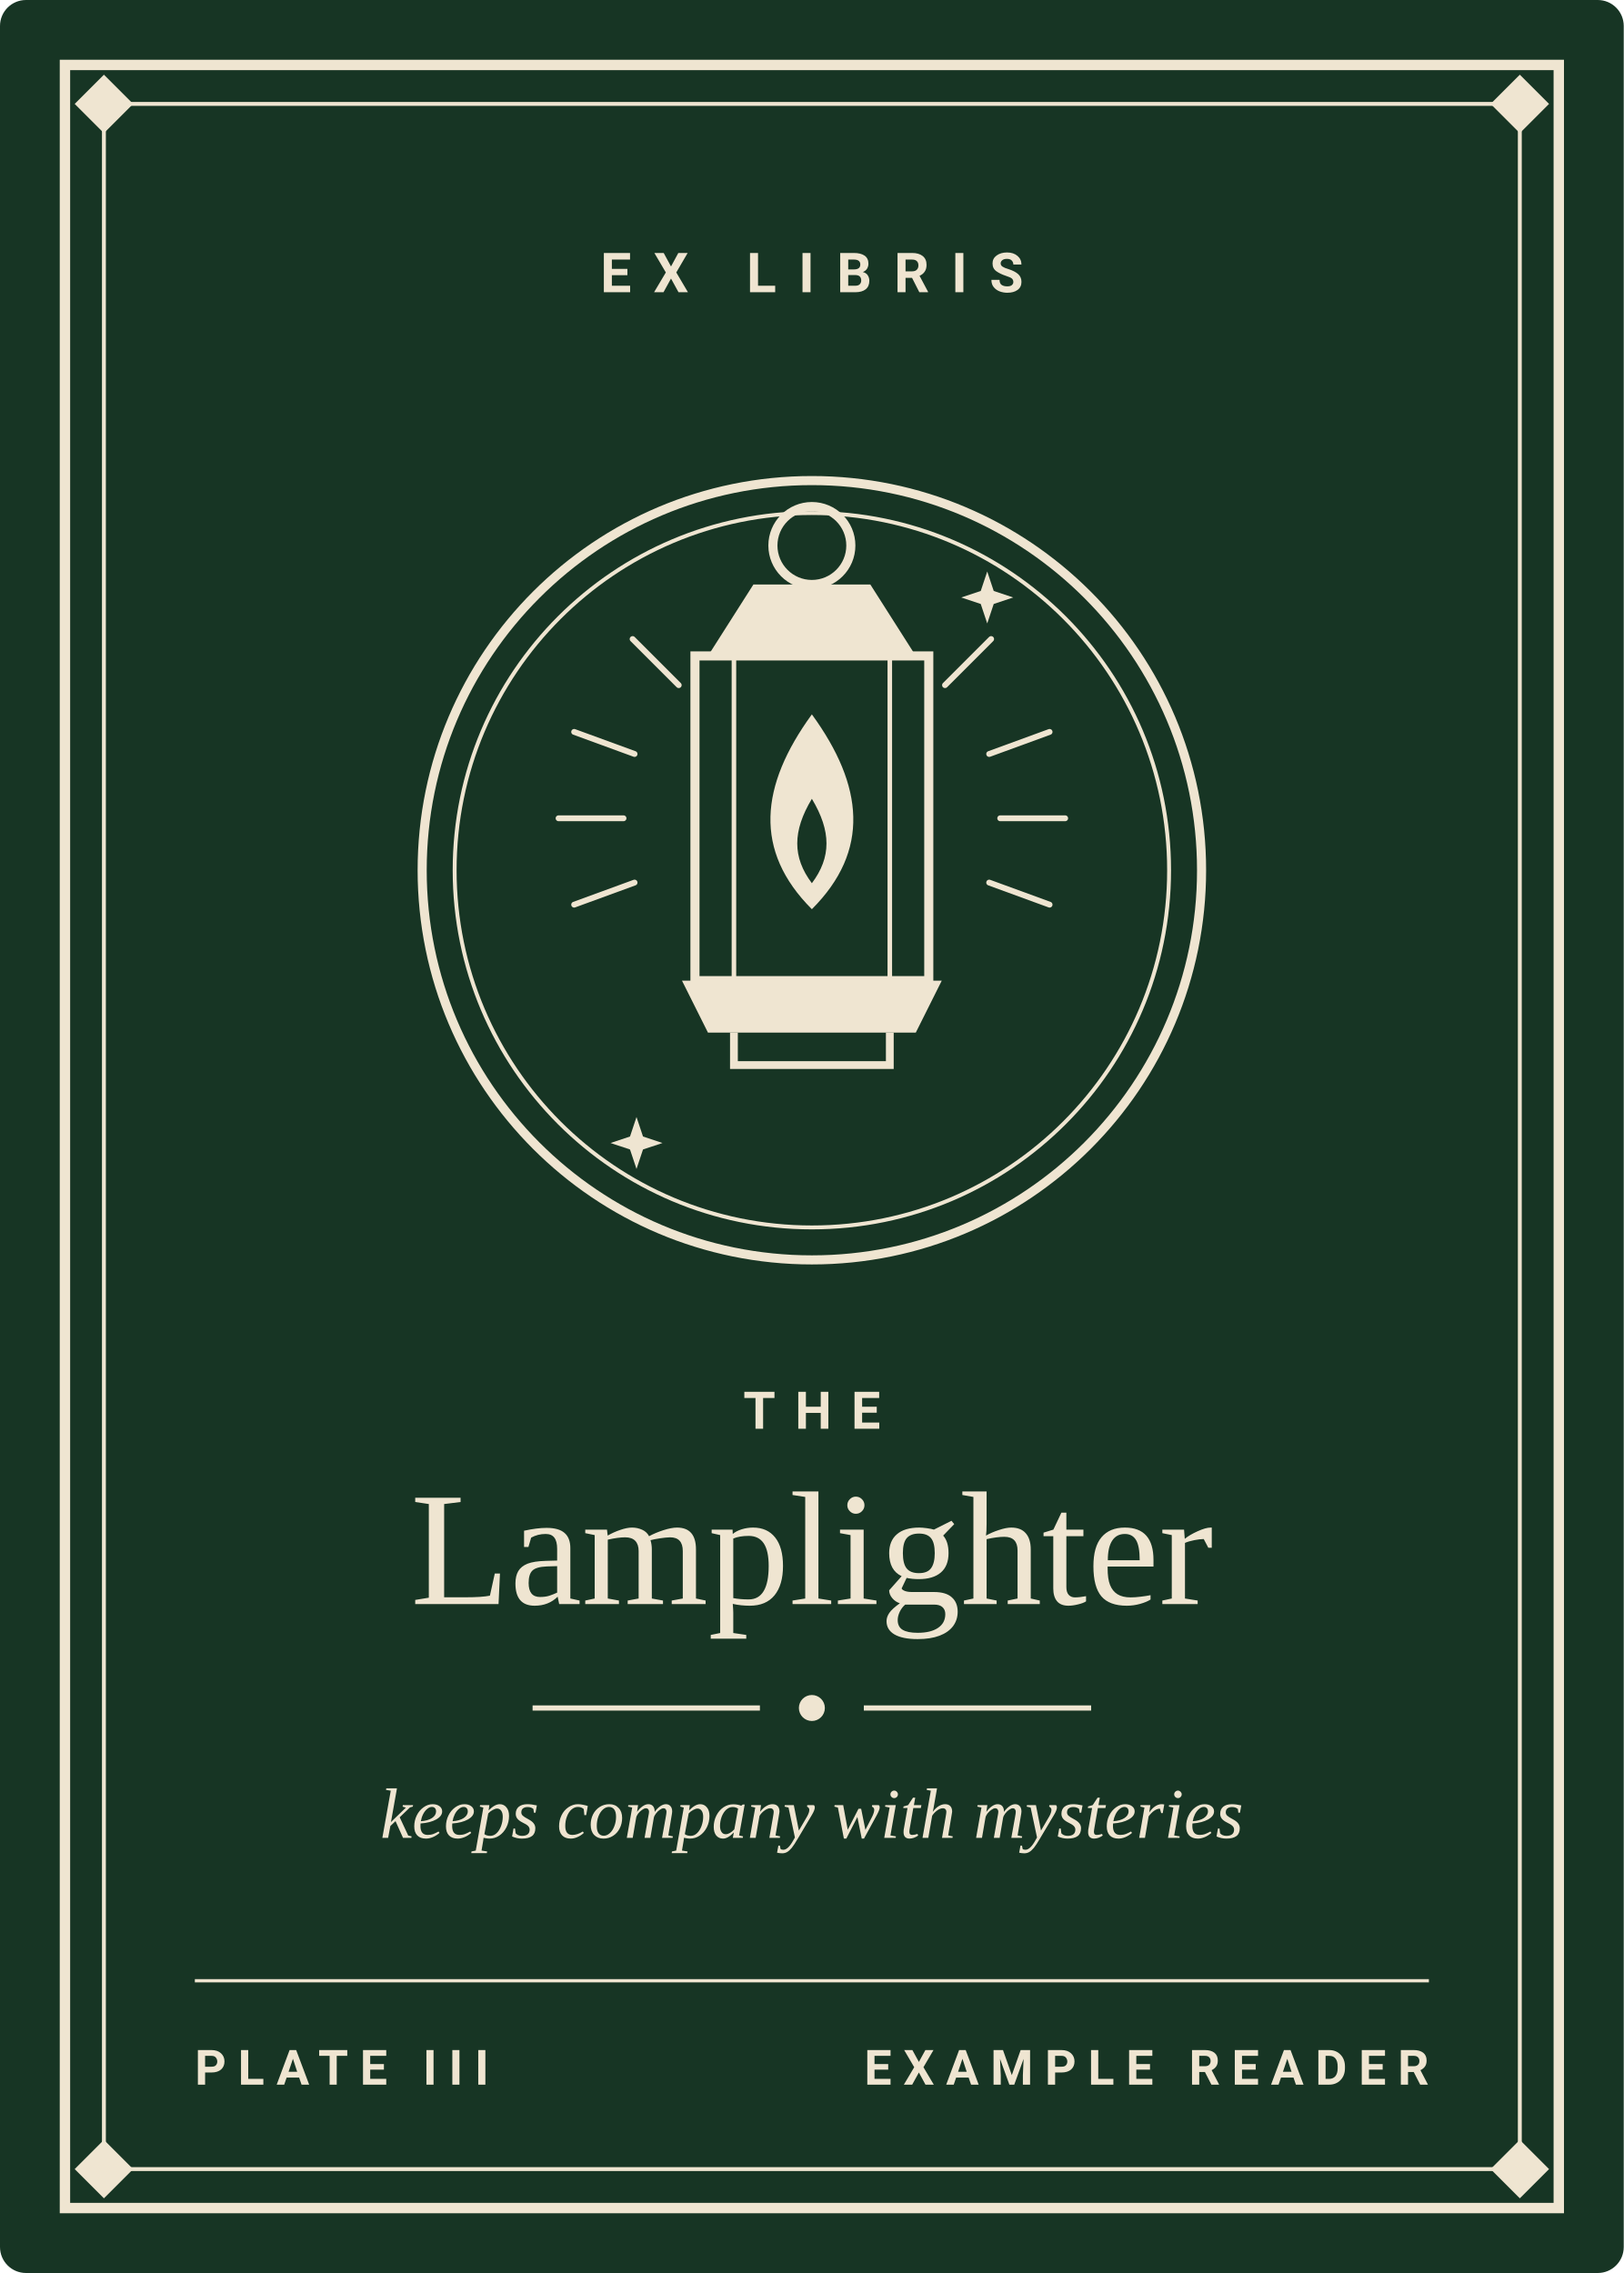
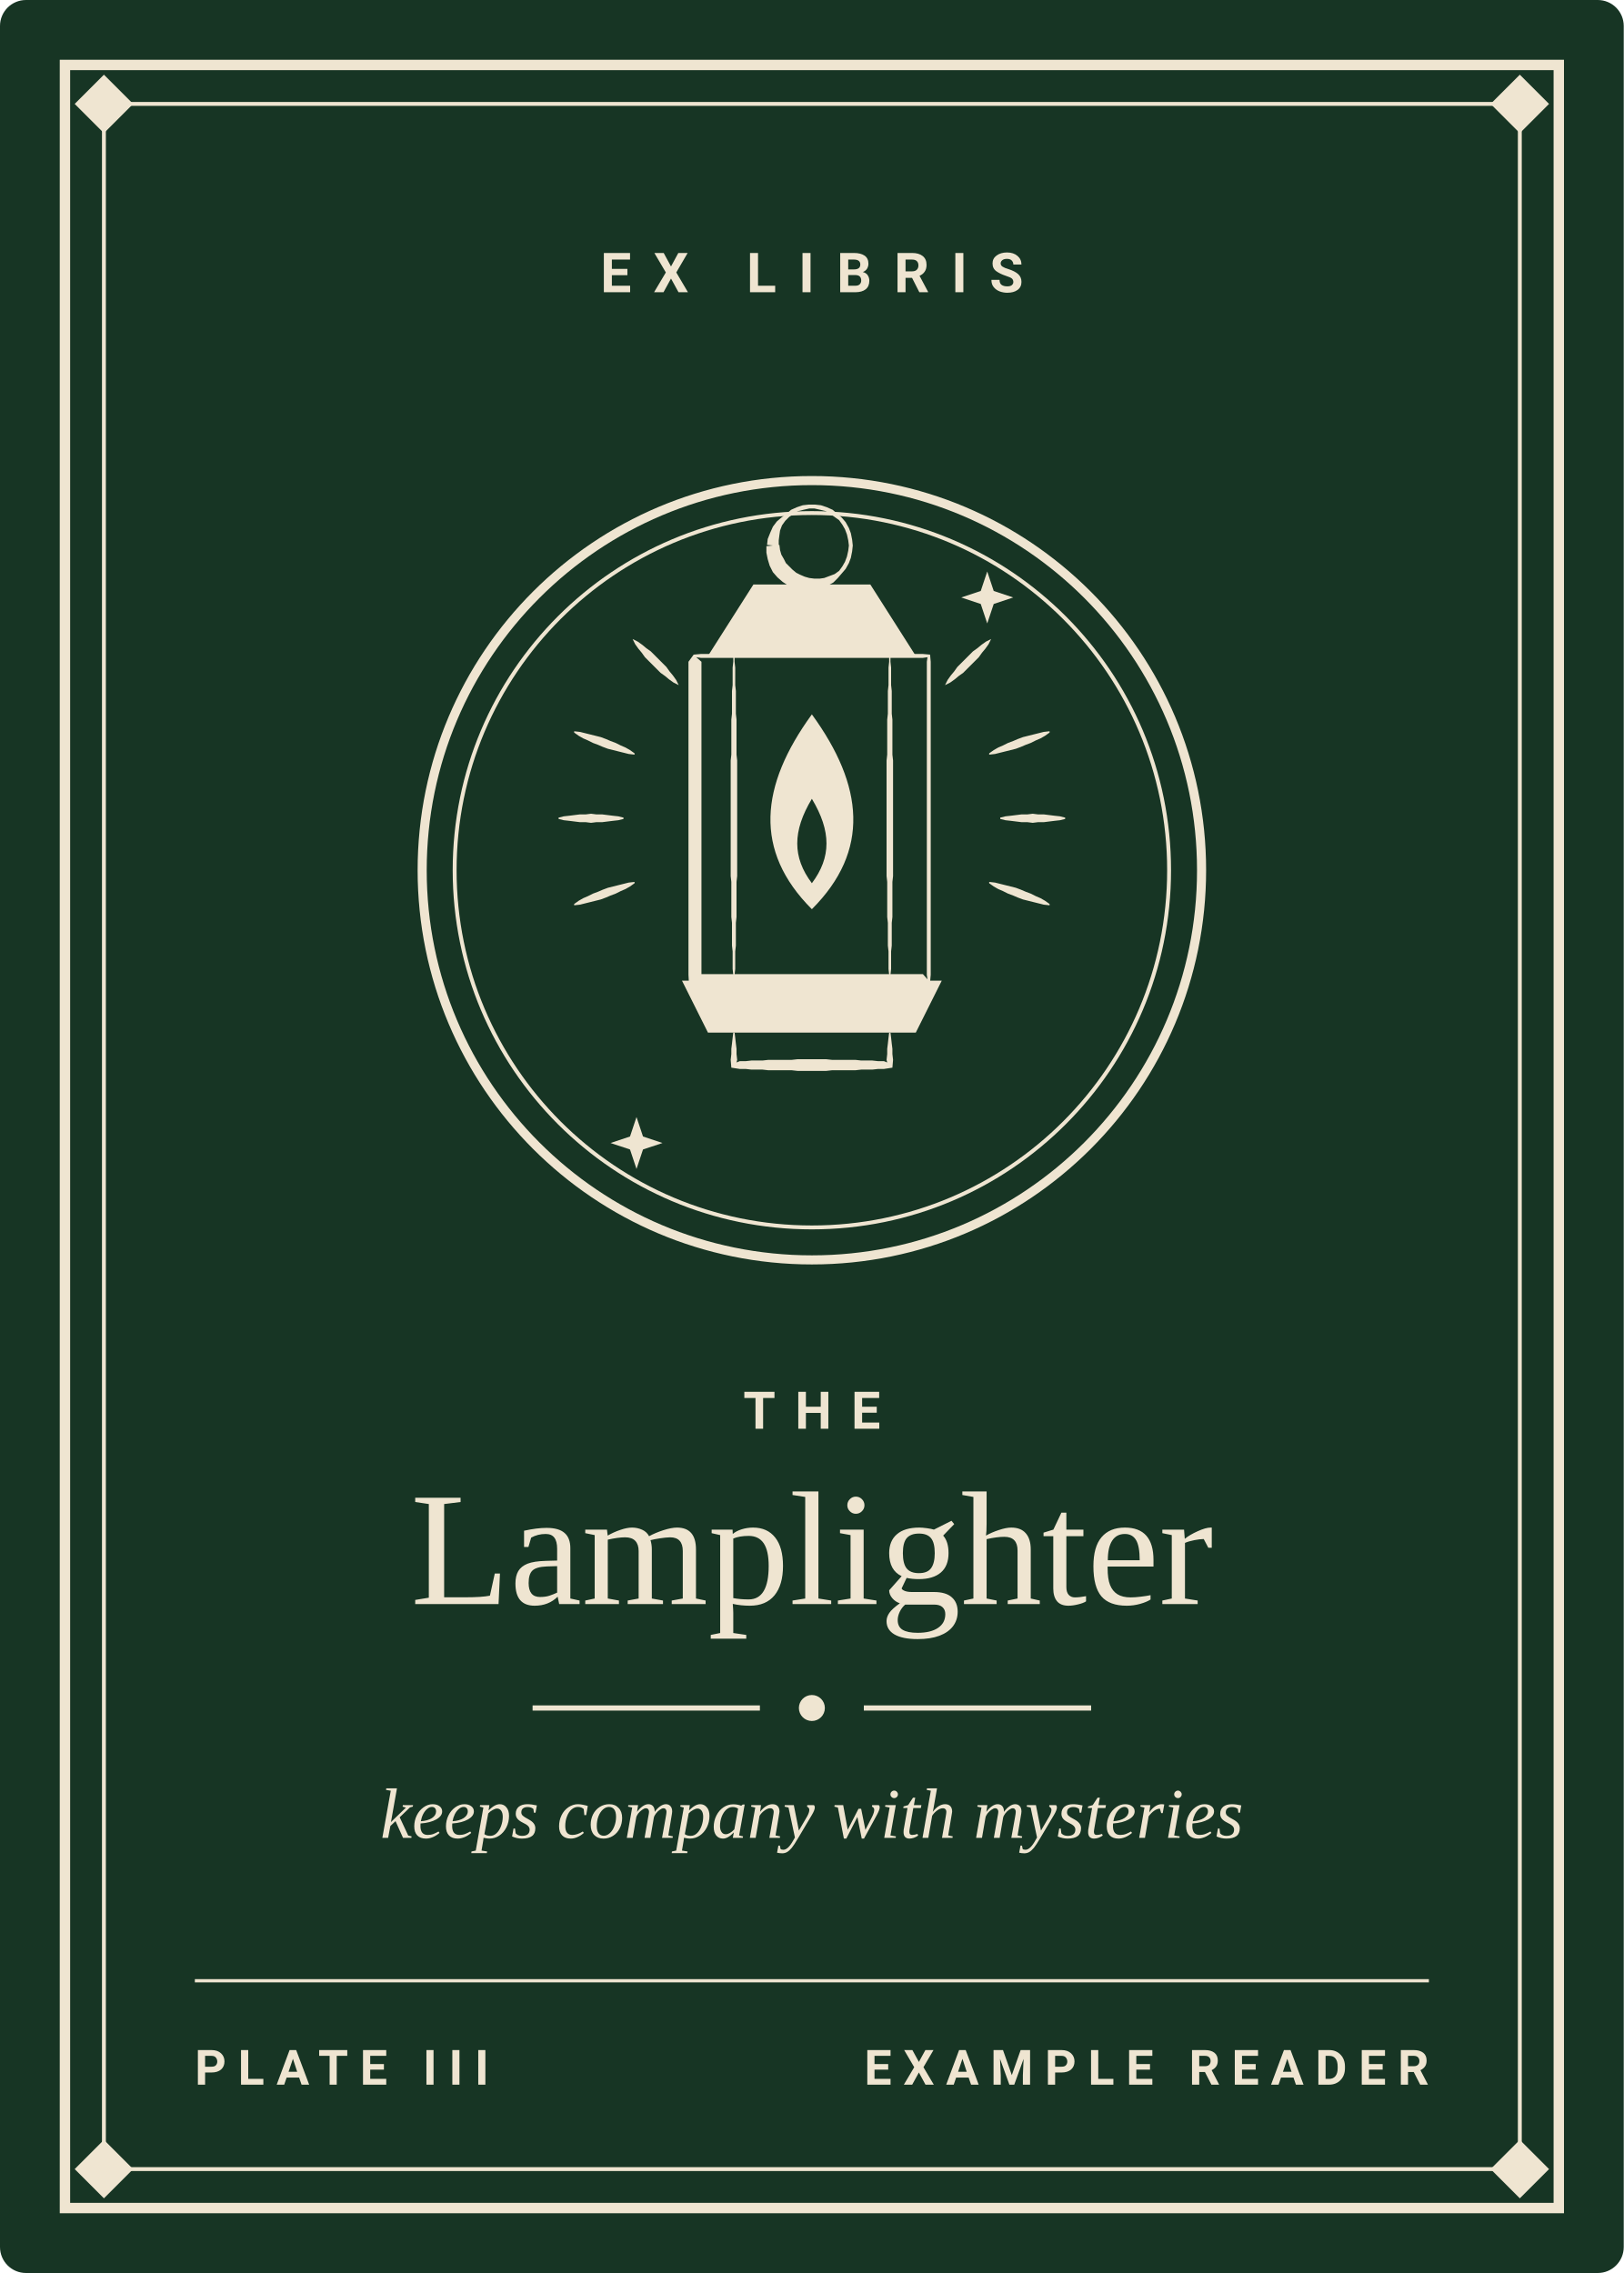
<svg xmlns="http://www.w3.org/2000/svg" class="plate id-lamp" viewBox="0 0 250 350" width="250" height="350" role="img" aria-label="The Lamplighter reader card">
  <style>.pg,.pgf,.gg{fill:#173524}.pl{stroke:#efe5d1;fill:none}.pf,.pt,.gd,.gi{fill:#efe5d1}.pgl{fill:#173524;stroke:#efe5d1}.pgs,.gr,.gs{stroke:#173524;fill:none}.gk{stroke:#efe5d1;fill:none}</style>
  <rect class="pg" width="250" height="350" rx="4" />
  <rect class="pl" x="10" y="10" width="230" height="330" stroke-width="1.6" />
  <rect class="pl" x="16" y="16" width="218" height="318" stroke-width=".6" />
  <path class="pf" d="M16 11.5L20.5 16L16 20.5L11.5 16ZM234 11.5L238.5 16L234 20.5L229.5 16ZM16 329.5L20.5 334L16 338.5L11.5 334ZM234 329.5L238.5 334L234 338.5L229.5 334Z" />
  <text class="pt" x="125" y="45" text-anchor="middle" font-size="8.5" letter-spacing="3.4" font-family="-apple-system, BlinkMacSystemFont, 'Segoe UI', Roboto, sans-serif" font-weight="600">EX LIBRIS</text>
  <circle class="pl" cx="125" cy="134" r="60" stroke-width="1.4" />
  <circle class="pl" cx="125" cy="134" r="55" stroke-width=".6" />
-   <path class="pl" d="M154.0 126.0L164.0 126.0M96.0 126.0L86.0 126.0M152.3 116.1L161.6 112.7M97.7 116.1L88.4 112.7M152.3 135.9L161.6 139.3M97.7 135.9L88.4 139.3M145.5 105.5L152.6 98.4M104.5 105.5L97.4 98.4" stroke-width=".9" stroke-linecap="round" />
-   <circle class="pl" cx="125" cy="84" r="6" stroke-width="1.4" />
+   <path class="pf" d="M154 126.1L154.8 126.3L155.7 126.4L156.5 126.5L157.3 126.6L158.2 126.6L159 126.7L159.8 126.6L160.7 126.6L161.5 126.5L162.3 126.4L163.2 126.3L164 126.1L164 125.9L163.2 125.7L162.3 125.6L161.5 125.5L160.7 125.4L159.8 125.4L159 125.3L158.2 125.4L157.3 125.4L156.5 125.5L155.7 125.6L154.8 125.7L154 125.9ZM96 125.9L95.2 125.7L94.3 125.6L93.5 125.5L92.7 125.4L91.8 125.4L91 125.3L90.2 125.4L89.3 125.4L88.5 125.5L87.7 125.6L86.8 125.7L86 125.9L86 126.1L86.8 126.3L87.7 126.4L88.5 126.5L89.3 126.6L90.2 126.6L91 126.7L91.8 126.6L92.7 126.6L93.5 126.5L94.3 126.4L95.2 126.3L96 126.1ZM152.3 116.2L153.2 116.1L154 115.9L154.8 115.7L155.6 115.5L156.4 115.3L157.2 115L157.9 114.7L158.7 114.4L159.5 114L160.2 113.7L160.9 113.3L161.6 112.8L161.6 112.6L160.7 112.7L159.9 112.9L159.1 113.1L158.3 113.3L157.5 113.5L156.7 113.8L156 114.1L155.2 114.4L154.4 114.8L153.7 115.1L153 115.5L152.3 116ZM97.7 116L97 115.5L96.3 115.1L95.6 114.8L94.8 114.4L94 114.1L93.3 113.8L92.5 113.5L91.7 113.3L90.9 113.1L90.1 112.9L89.3 112.7L88.4 112.6L88.4 112.8L89.1 113.3L89.8 113.7L90.5 114L91.3 114.4L92.1 114.7L92.8 115L93.6 115.3L94.4 115.5L95.2 115.7L96 115.9L96.8 116.1L97.7 116.2ZM152.3 136L153 136.5L153.7 136.9L154.4 137.2L155.2 137.6L156 137.9L156.7 138.2L157.5 138.5L158.3 138.7L159.1 138.9L159.9 139.1L160.7 139.3L161.6 139.4L161.6 139.2L160.9 138.7L160.2 138.3L159.5 138L158.7 137.6L157.9 137.3L157.2 137L156.4 136.7L155.6 136.5L154.8 136.3L154 136.1L153.2 135.9L152.3 135.8ZM97.7 135.8L96.8 135.9L96 136.1L95.2 136.3L94.4 136.5L93.6 136.7L92.8 137L92.1 137.3L91.3 137.6L90.5 138L89.8 138.3L89.1 138.7L88.4 139.2L88.4 139.4L89.3 139.3L90.1 139.1L90.9 138.9L91.7 138.7L92.5 138.5L93.3 138.2L94 137.9L94.8 137.6L95.6 137.2L96.3 136.9L97 136.5L97.7 136ZM145.5 105.5L146.3 105.1L147 104.6L147.6 104.1L148.3 103.6L148.9 103L149.5 102.4L150.1 101.8L150.7 101.2L151.2 100.5L151.7 99.9L152.2 99.2L152.6 98.4L152.6 98.4L151.8 98.8L151.1 99.3L150.5 99.8L149.8 100.3L149.2 100.9L148.6 101.5L148 102.1L147.4 102.7L146.9 103.4L146.4 104L145.9 104.7L145.5 105.5ZM104.5 105.5L104.1 104.7L103.6 104L103.1 103.4L102.6 102.7L102 102.1L101.4 101.5L100.8 100.9L100.2 100.3L99.5 99.8L98.9 99.3L98.2 98.8L97.4 98.4L97.4 98.4L97.8 99.2L98.3 99.9L98.8 100.5L99.3 101.2L99.9 101.8L100.5 102.4L101.1 103L101.7 103.6L102.4 104.1L103 104.6L103.7 105.1L104.5 105.5Z" />
+   <path class="pf" d="M118 84.1L118 85.1L118.2 86.1L118.5 87.1L119 88.1L119.7 88.9L120.5 89.6L121.4 90.2L122.4 90.7L123.4 90.9L124.5 91L125.5 90.9L126.5 90.6L127.4 90.2L128.3 89.7L129 89L129.6 88.3L130.2 87.6L130.7 86.7L131 85.9L131.2 84.9L131.3 84L131.2 83.1L131 82.1L130.7 81.3L130.2 80.4L129.6 79.7L128.9 79.1L128.2 78.5L127.3 78.1L126.4 77.8L125.5 77.7L124.5 77.7L123.6 77.8L122.7 78.1L121.8 78.5L121.1 79.1L120.3 79.7L119.6 80.3L119 81.1L118.6 82L118.2 83L118.1 83.9L119 84ZM119 84L119.9 84.1L119.9 83.2L120 82.4L120.1 81.7L120.4 80.9L120.9 80.2L121.5 79.6L122.2 79.1L122.9 78.7L123.7 78.5L124.6 78.3L125.4 78.3L126.3 78.5L127.1 78.7L127.8 79.1L128.5 79.6L129.2 80.1L129.7 80.8L130.1 81.5L130.4 82.3L130.6 83.2L130.7 84L130.6 84.8L130.4 85.7L130.1 86.5L129.7 87.2L129.2 87.9L128.5 88.4L127.7 88.7L126.9 89L126.2 89.1L125.4 89.1L124.6 89L123.9 88.8L123.2 88.5L122.6 88.2L122 87.7L121.5 87.2L121 86.7L120.7 86.1L120.3 85.4L120.1 84.7L120 83.9Z" />
  <path class="pf" d="M109 101L141 101L134 90L116 90Z" />
-   <rect class="pgl" x="107" y="101" width="36" height="50" stroke-width="1.4" />
-   <path class="pl" d="M113 101V151M137 101V151" stroke-width=".7" />
+   <path class="pgf" d="M107 101H143V151H107Z" />
+   <path class="pf" d="M107.2 101.2L107.9 101.3L108.8 101.3L109.7 101.3L110.6 101.3L111.5 101.3L112.4 101.3L113.3 101.3L114.2 101.3L115.1 101.3L116 101.3L116.9 101.3L117.8 101.3L118.7 101.3L119.6 101.3L120.5 101.3L121.4 101.3L122.3 101.3L123.2 101.3L124.1 101.3L125 101.3L125.9 101.3L126.8 101.3L127.7 101.3L128.6 101.3L129.5 101.3L130.4 101.3L131.3 101.3L132.2 101.3L133.1 101.3L134 101.3L134.9 101.3L135.8 101.3L136.7 101.3L137.6 101.3L138.5 101.3L139.4 101.3L140.3 101.3L141.2 101.3L142.1 101.3L142.8 101.2L142.7 101.9L142.7 102.8L142.7 103.7L142.7 104.6L142.7 105.5L142.7 106.4L142.7 107.3L142.7 108.1L142.7 109L142.7 109.9L142.7 110.8L142.7 111.7L142.7 112.6L142.7 113.5L142.7 114.4L142.7 115.3L142.7 116.2L142.7 117.1L142.7 118L142.7 118.9L142.7 119.8L142.7 120.6L142.7 121.5L142.7 122.4L142.7 123.3L142.7 124.2L142.7 125.1L142.7 126L142.7 126.9L142.7 127.8L142.7 128.7L142.7 129.6L142.7 130.5L142.7 131.4L142.7 132.3L142.7 133.1L142.7 134L142.7 134.9L142.7 135.8L142.7 136.7L142.7 137.6L142.7 138.5L142.7 139.4L142.7 140.3L142.7 141.2L142.7 142.1L142.7 143L142.7 143.9L142.7 144.8L142.7 145.6L142.7 146.5L142.7 147.4L142.7 148.3L142.7 149.2L142.7 150.1L142.8 150.8L142.1 150L141.2 150L140.3 150L139.4 150L138.5 150L137.6 150L136.7 150L135.8 150L134.9 150L134 150L133.1 150L132.2 150L131.3 150L130.4 150L129.5 150L128.6 150L127.7 150L126.8 150L125.9 150L125 150L124.1 150L123.2 150L122.3 150L121.4 150L120.5 150L119.6 150L118.7 150L117.8 150L116.9 150L116 150L115.1 150L114.2 150L113.3 150L112.4 150L111.5 150L110.6 150L109.7 150L108.8 150L107.9 150L107.9 150.1L108 150.1L108 149.2L108 148.3L108 147.4L108 146.5L108 145.6L108 144.8L108 143.9L108 143L108 142.1L108 141.2L108 140.3L108 139.4L108 138.5L108 137.6L108 136.7L108 135.8L108 134.9L108 134L108 133.1L108 132.3L108 131.4L108 130.5L108 129.6L108 128.7L108 127.8L108 126.9L108 126L108 125.1L108 124.2L108 123.3L108 122.4L108 121.5L108 120.6L108 119.8L108 118.9L108 118L108 117.1L108 116.2L108 115.3L108 114.4L108 113.5L108 112.6L108 111.7L108 110.8L108 109.9L108 109L108 108.1L108 107.3L108 106.4L108 105.5L108 104.6L108 103.7L108 102.8L108 101.9ZM106 101.9L106 102.8L106 103.7L106 104.6L106 105.5L106 106.4L106 107.3L106 108.1L106 109L106 109.9L106 110.8L106 111.7L106 112.6L106 113.5L106 114.4L106 115.3L106 116.2L106 117.1L106 118L106 118.9L106 119.8L106 120.6L106 121.5L106 122.4L106 123.3L106 124.2L106 125.1L106 126L106 126.9L106 127.8L106 128.7L106 129.6L106 130.5L106 131.4L106 132.3L106 133.1L106 134L106 134.9L106 135.8L106 136.7L106 137.6L106 138.5L106 139.4L106 140.3L106 141.2L106 142.1L106 143L106 143.9L106 144.8L106 145.6L106 146.5L106 147.4L106 148.3L106 149.2L106 150.1L106.1 151.9L107.9 152L108.8 152L109.7 152L110.6 152L111.5 152L112.4 152L113.3 152L114.2 152L115.1 152L116 152L116.9 152L117.8 152L118.7 152L119.6 152L120.5 152L121.4 152L122.3 152L123.2 152L124.1 152L125 152L125.9 152L126.8 152L127.7 152L128.6 152L129.5 152L130.4 152L131.3 152L132.2 152L133.1 152L134 152L134.9 152L135.8 152L136.7 152L137.6 152L138.5 152L139.4 152L140.3 152L141.2 152L142.1 152L143.2 151.2L143.3 150.1L143.3 149.2L143.3 148.3L143.3 147.4L143.3 146.5L143.3 145.6L143.3 144.8L143.3 143.9L143.3 143L143.3 142.1L143.3 141.2L143.3 140.3L143.3 139.4L143.3 138.5L143.3 137.6L143.3 136.7L143.3 135.8L143.3 134.9L143.3 134L143.3 133.1L143.3 132.3L143.3 131.4L143.3 130.5L143.3 129.6L143.3 128.7L143.3 127.8L143.3 126.9L143.3 126L143.3 125.1L143.3 124.2L143.3 123.3L143.3 122.4L143.3 121.5L143.3 120.6L143.3 119.8L143.3 118.9L143.3 118L143.3 117.1L143.3 116.2L143.3 115.3L143.3 114.4L143.3 113.5L143.3 112.6L143.3 111.7L143.3 110.8L143.3 109.9L143.3 109L143.3 108.1L143.3 107.3L143.3 106.4L143.3 105.5L143.3 104.6L143.3 103.7L143.3 102.8L143.3 101.9L143.2 100.8L142.1 100.7L141.2 100.7L140.3 100.7L139.4 100.7L138.5 100.7L137.6 100.7L136.7 100.7L135.8 100.7L134.9 100.7L134 100.7L133.1 100.7L132.2 100.7L131.3 100.7L130.4 100.7L129.5 100.7L128.6 100.7L127.7 100.7L126.8 100.7L125.9 100.7L125 100.7L124.1 100.7L123.2 100.7L122.3 100.7L121.4 100.7L120.5 100.7L119.6 100.7L118.7 100.7L117.8 100.7L116.9 100.7L116 100.7L115.1 100.7L114.2 100.7L113.3 100.7L112.4 100.7L111.5 100.7L110.6 100.7L109.7 100.7L108.8 100.7L107.9 100.7L106.8 100.8Z" />
+   <path class="pf" d="M112.9 101L112.9 101.9L112.8 102.8L112.8 103.7L112.8 104.6L112.8 105.5L112.7 106.4L112.7 107.3L112.7 108.1L112.7 109L112.7 109.9L112.6 110.8L112.6 111.7L112.6 112.6L112.6 113.5L112.6 114.4L112.6 115.3L112.6 116.2L112.5 117.1L112.5 118L112.5 118.9L112.5 119.8L112.5 120.6L112.5 121.5L112.5 122.4L112.5 123.3L112.5 124.2L112.5 125.1L112.5 126L112.5 126.9L112.5 127.8L112.5 128.7L112.5 129.6L112.5 130.5L112.5 131.4L112.5 132.3L112.5 133.1L112.5 134L112.5 134.9L112.6 135.8L112.6 136.7L112.6 137.6L112.6 138.5L112.6 139.4L112.6 140.3L112.6 141.2L112.7 142.1L112.7 143L112.7 143.9L112.7 144.8L112.7 145.6L112.8 146.5L112.8 147.4L112.8 148.3L112.8 149.2L112.9 150.1L112.9 151L113.1 151L113.1 150.1L113.2 149.2L113.2 148.3L113.2 147.4L113.2 146.5L113.3 145.6L113.3 144.8L113.3 143.9L113.3 143L113.3 142.1L113.4 141.2L113.4 140.3L113.4 139.4L113.4 138.5L113.4 137.6L113.4 136.7L113.4 135.8L113.5 134.9L113.5 134L113.5 133.1L113.5 132.3L113.5 131.4L113.5 130.5L113.5 129.6L113.5 128.7L113.5 127.8L113.5 126.9L113.5 126L113.5 125.1L113.5 124.2L113.5 123.3L113.5 122.4L113.5 121.5L113.5 120.6L113.5 119.8L113.5 118.9L113.5 118L113.5 117.1L113.4 116.2L113.4 115.3L113.4 114.4L113.4 113.5L113.4 112.6L113.4 111.7L113.4 110.8L113.3 109.9L113.3 109L113.3 108.1L113.3 107.3L113.3 106.4L113.2 105.5L113.2 104.6L113.2 103.7L113.2 102.8L113.1 101.9L113.1 101ZM136.9 101L136.9 101.9L136.8 102.8L136.8 103.7L136.8 104.6L136.8 105.5L136.7 106.4L136.7 107.3L136.7 108.1L136.7 109L136.7 109.9L136.6 110.8L136.6 111.7L136.6 112.6L136.6 113.5L136.6 114.4L136.6 115.3L136.6 116.2L136.5 117.1L136.5 118L136.5 118.9L136.5 119.8L136.5 120.6L136.5 121.5L136.5 122.4L136.5 123.3L136.5 124.2L136.5 125.1L136.5 126L136.5 126.9L136.5 127.8L136.5 128.7L136.5 129.6L136.5 130.5L136.5 131.4L136.5 132.3L136.5 133.1L136.5 134L136.5 134.9L136.6 135.8L136.6 136.7L136.6 137.6L136.6 138.5L136.6 139.4L136.6 140.3L136.6 141.2L136.7 142.1L136.7 143L136.7 143.9L136.7 144.8L136.7 145.6L136.8 146.5L136.8 147.4L136.8 148.3L136.8 149.2L136.9 150.1L136.9 151L137.1 151L137.1 150.1L137.2 149.2L137.2 148.3L137.2 147.4L137.2 146.5L137.3 145.6L137.3 144.8L137.3 143.9L137.3 143L137.3 142.1L137.4 141.2L137.4 140.3L137.4 139.4L137.4 138.5L137.4 137.6L137.4 136.7L137.4 135.8L137.5 134.9L137.5 134L137.5 133.1L137.5 132.3L137.5 131.4L137.5 130.5L137.5 129.6L137.5 128.7L137.5 127.8L137.5 126.9L137.5 126L137.5 125.1L137.5 124.2L137.5 123.3L137.5 122.4L137.5 121.5L137.5 120.6L137.5 119.8L137.5 118.9L137.5 118L137.5 117.1L137.4 116.2L137.4 115.3L137.4 114.4L137.4 113.5L137.4 112.6L137.4 111.7L137.4 110.8L137.3 109.9L137.3 109L137.3 108.1L137.3 107.3L137.3 106.4L137.2 105.5L137.2 104.6L137.2 103.7L137.2 102.8L137.1 101.9L137.1 101Z" />
  <path class="pf" d="M125 110C133 121 134 131 125 140C116 131 117 121 125 110Z" />
  <path class="pgf" d="M125 123C128 128 128 132 125 136C122 132 122 128 125 123Z" />
  <path class="pf" d="M105 151L145 151L141 159L109 159Z" />
-   <path class="pl" d="M113 159V164H137V159" stroke-width="1.2" />
+   <path class="pf" d="M112.9 159L112.8 159.8L112.7 160.7L112.6 161.5L112.6 162.3L112.5 163.2L112.6 164.4L113.9 164.6L114.8 164.6L115.7 164.7L116.6 164.7L117.4 164.7L118.3 164.8L119.2 164.8L120.1 164.8L121 164.8L121.9 164.8L122.8 164.9L123.7 164.9L124.6 164.9L125.4 164.9L126.3 164.9L127.2 164.9L128.1 164.8L129 164.8L129.9 164.8L130.8 164.8L131.7 164.8L132.6 164.7L133.4 164.7L134.3 164.7L135.2 164.6L136.1 164.6L137.4 164.4L137.5 163.2L137.4 162.3L137.4 161.5L137.3 160.7L137.2 159.8L137.1 159L136.9 159L136.8 159.8L136.7 160.7L136.6 161.5L136.6 162.3L136.5 163.2L136.6 163.6L136.1 163.4L135.2 163.4L134.3 163.3L133.4 163.3L132.6 163.3L131.7 163.2L130.8 163.2L129.9 163.2L129 163.2L128.1 163.2L127.2 163.1L126.3 163.1L125.4 163.1L124.6 163.1L123.7 163.1L122.8 163.1L121.9 163.2L121 163.2L120.1 163.2L119.2 163.2L118.3 163.2L117.4 163.3L116.6 163.3L115.7 163.3L114.8 163.4L113.9 163.4L113.4 163.6L113.5 163.2L113.4 162.3L113.4 161.5L113.3 160.7L113.2 159.8L113.1 159Z" />
  <path class="pf" d="M152 88L153 91L156 92L153 93L152 96L151 93L148 92L151 91ZM98 172L99 175L102 176L99 177L98 180L97 177L94 176L97 175Z" />
  <text class="pt" x="125" y="220" text-anchor="middle" font-size="8" letter-spacing="3" font-family="-apple-system, BlinkMacSystemFont, 'Segoe UI', Roboto, sans-serif" font-weight="600">THE</text>
  <text class="pt" x="125" y="247" text-anchor="middle" font-size="25" font-family="'Playfair Display', Georgia, 'Times New Roman', serif">Lamplighter</text>
  <path class="pl" d="M82 263H117M133 263H168" stroke-width=".8" />
  <circle class="pf" cx="125" cy="263" r="2" />
  <text class="pt" x="125" y="283" text-anchor="middle" font-size="11" font-style="italic" font-family="'Playfair Display', Georgia, 'Times New Roman', serif">keeps company with mysteries</text>
  <path class="pl" d="M30 305H220" stroke-width=".5" />
  <text class="pt" x="30" y="321" font-size="7.5" letter-spacing="1.8" font-family="-apple-system, BlinkMacSystemFont, 'Segoe UI', Roboto, sans-serif" font-weight="600">PLATE III</text>
  <text class="pt" x="220" y="321" text-anchor="end" font-size="7.5" letter-spacing="1.8" font-family="-apple-system, BlinkMacSystemFont, 'Segoe UI', Roboto, sans-serif" font-weight="600">EXAMPLE READER</text>
</svg>
